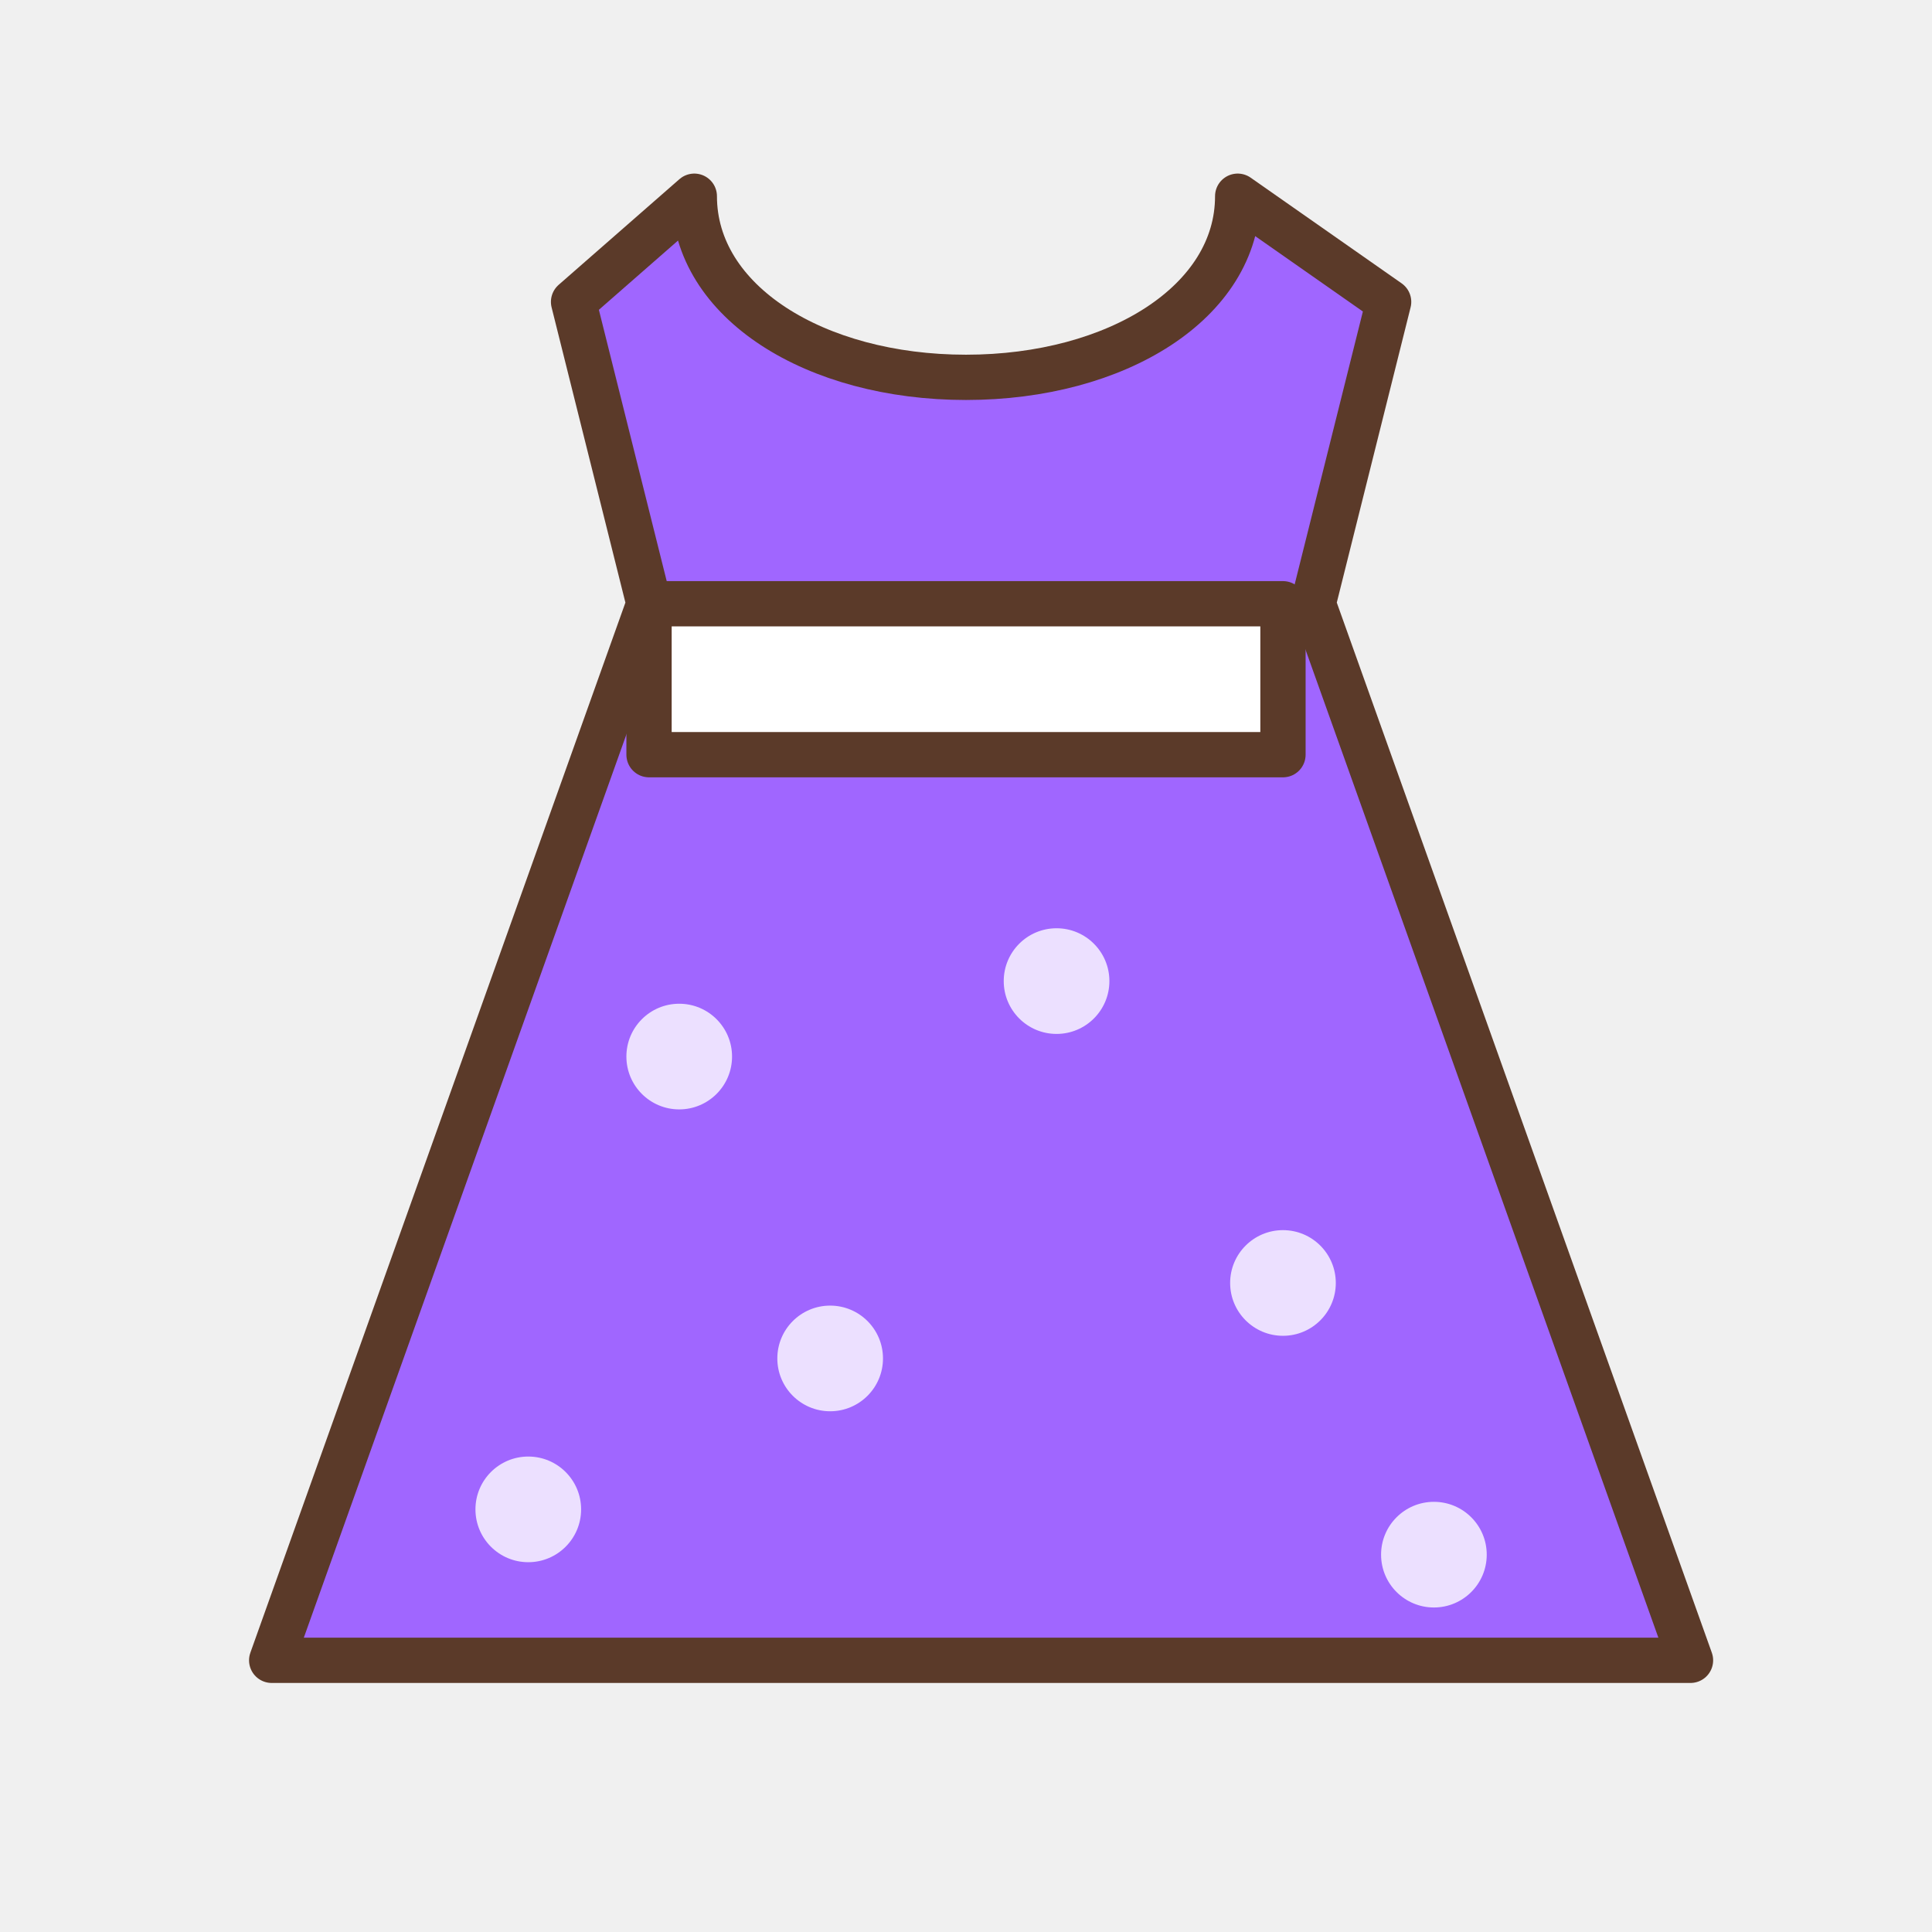
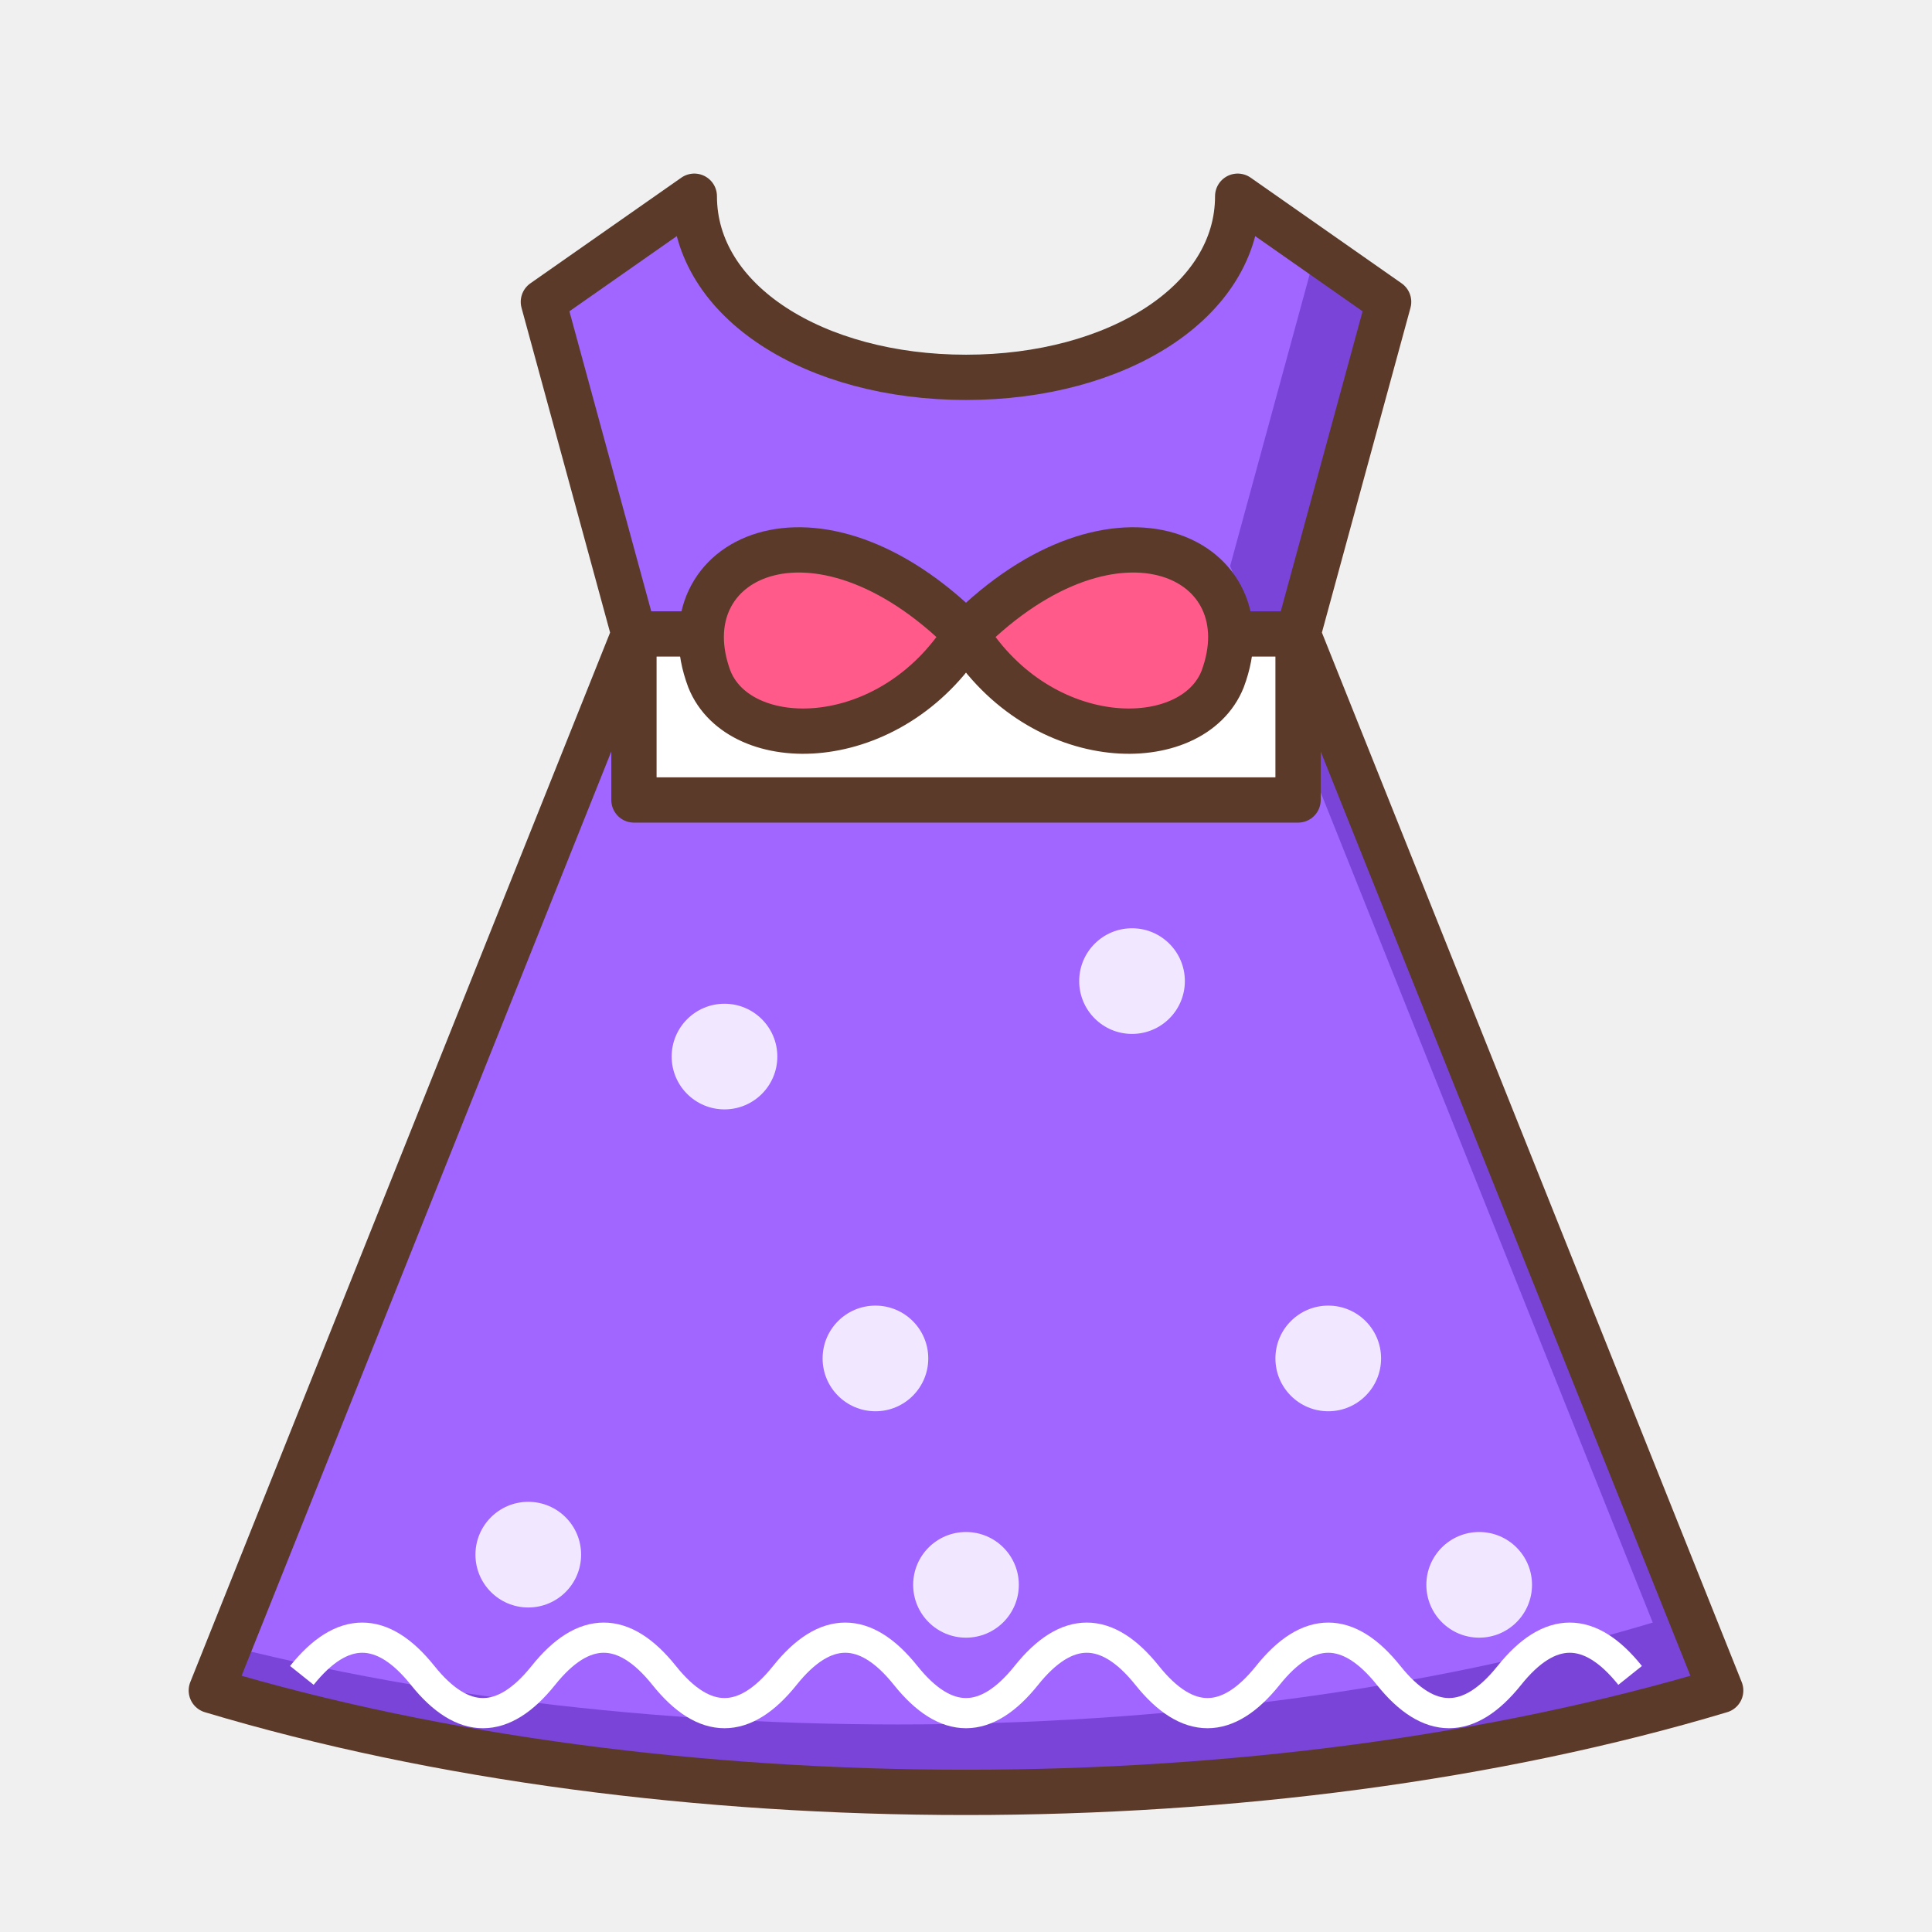
<svg xmlns="http://www.w3.org/2000/svg" viewBox="0 0 256 256">
  <g stroke="#5b3a29" stroke-width="6" stroke-linejoin="round" stroke-linecap="round">
-     <path d="M92 26c0 14 16 24 36 24s36-10 36-24l20 14-10 40 50 140H36L86 80 76 40z" fill="#a066ff" />
-     <path d="M86 80h84v20H86z" fill="#fff" />
+     <defs>
+       <path id="s24" d="M92 26c0 14 16 24 36 24s36-10 36-24l20 14-12 44 56 140c-60 18-140 18-200 0L84 84 72 40z" />
+       <clipPath id="cs24">
+         <use href="#s24" />
+       </clipPath>
+     </defs>
+     <use href="#s24" fill="#7a44d8" stroke="none" />
+     <g clip-path="url(#cs24)">
+       <use href="#s24" fill="#a066ff" stroke="none" transform="translate(-9 -9)" />
+     </g>
+     <use href="#s24" fill="none" />
+     <defs>
+       <path id="s25" d="M84 84h88v22H84z" />
+       <clipPath id="cs25">
+         <use href="#s25" />
+       </clipPath>
+     </defs>
+     <use href="#s25" fill="#e0e4ee" stroke="none" />
+     <g clip-path="url(#cs25)">
+       <use href="#s25" fill="#fff" stroke="none" transform="translate(0 0)" />
+     </g>
+     <use href="#s25" fill="none" />
+     <defs>
+       <path id="s26" d="M128 84c-20-20-40-10-34 6 4 10 24 10 34-6zM128 84c20-20 40-10 34 6-4 10-24 10-34-6z" />
+       <clipPath id="cs26">
+         <use href="#s26" />
+       </clipPath>
+     </defs>
+     <use href="#s26" fill="#e03a6a" stroke="none" />
+     <g clip-path="url(#cs26)">
+       <use href="#s26" fill="#ff5a8a" stroke="none" transform="translate(0 0)" />
+     </g>
+     <use href="#s26" fill="none" />
  </g>
-   <circle cx="90" cy="140" r="7" fill="#fff" opacity=".8" />
-   <circle cx="140" cy="130" r="7" fill="#fff" opacity=".8" />
-   <circle cx="110" cy="180" r="7" fill="#fff" opacity=".8" />
-   <circle cx="170" cy="170" r="7" fill="#fff" opacity=".8" />
-   <circle cx="70" cy="200" r="7" fill="#fff" opacity=".8" />
-   <circle cx="190" cy="206" r="7" fill="#fff" opacity=".8" />
+   <circle cx="96" cy="140" r="7" fill="#fff" opacity=".85" />
+   <circle cx="150" cy="130" r="7" fill="#fff" opacity=".85" />
+   <circle cx="116" cy="180" r="7" fill="#fff" opacity=".85" />
+   <circle cx="176" cy="180" r="7" fill="#fff" opacity=".85" />
+   <circle cx="70" cy="206" r="7" fill="#fff" opacity=".85" />
+   <circle cx="196" cy="210" r="7" fill="#fff" opacity=".85" />
+   <circle cx="128" cy="210" r="7" fill="#fff" opacity=".85" />
+   <path d="M40 222q8-10 16 0t16 0 16 0 16 0 16 0 16 0 16 0 16 0 16 0 16 0 16 0" stroke="#fff" stroke-width="4" fill="none" />
</svg>
